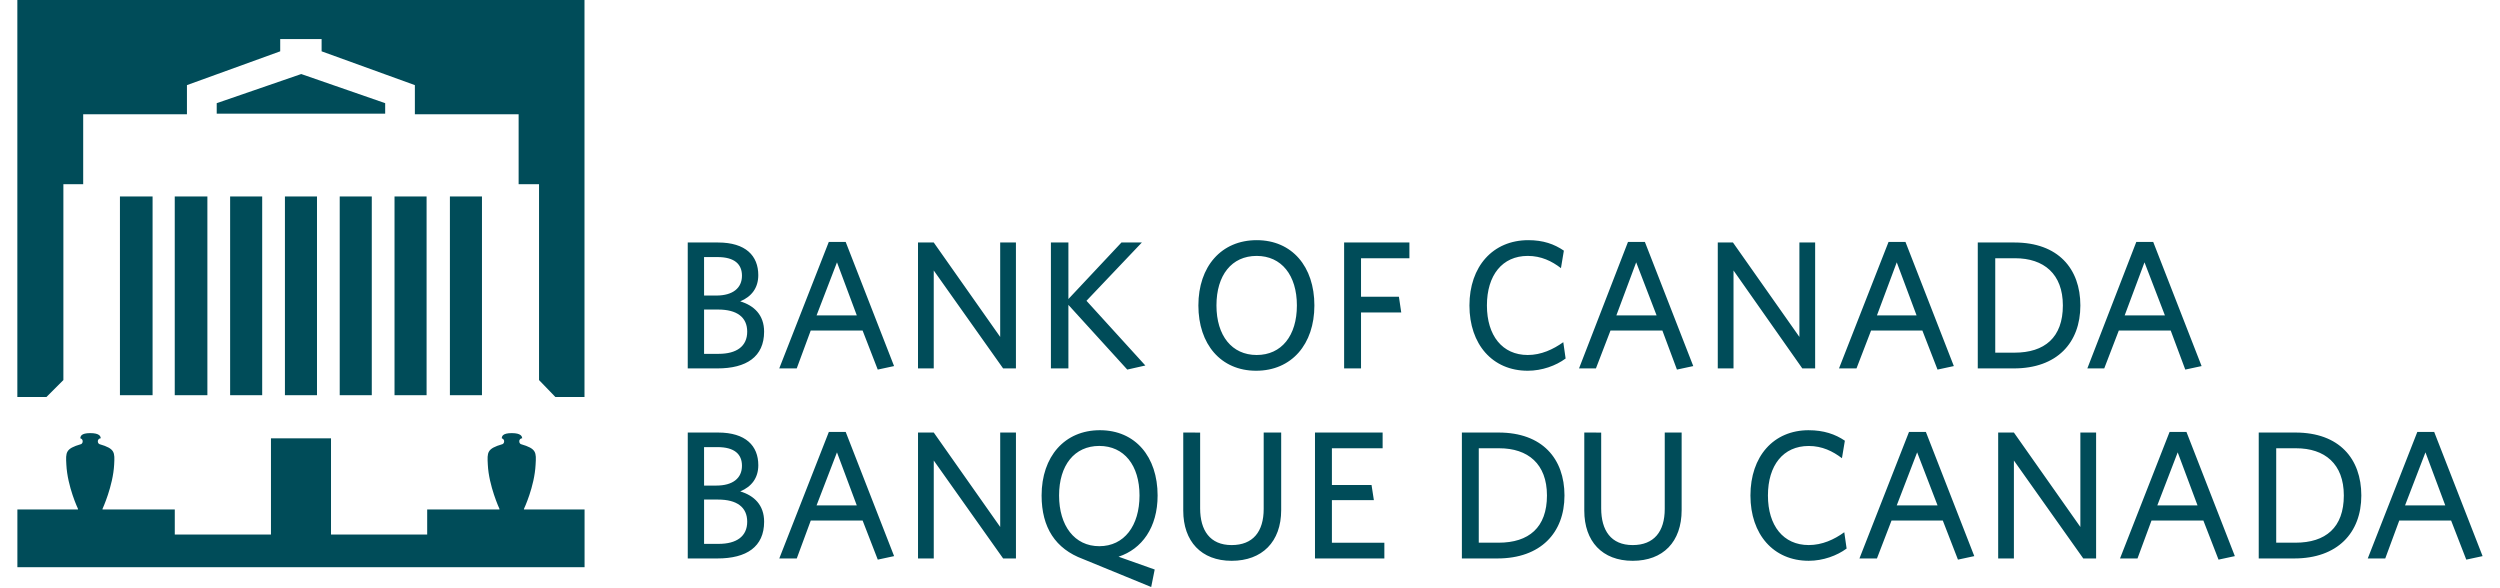
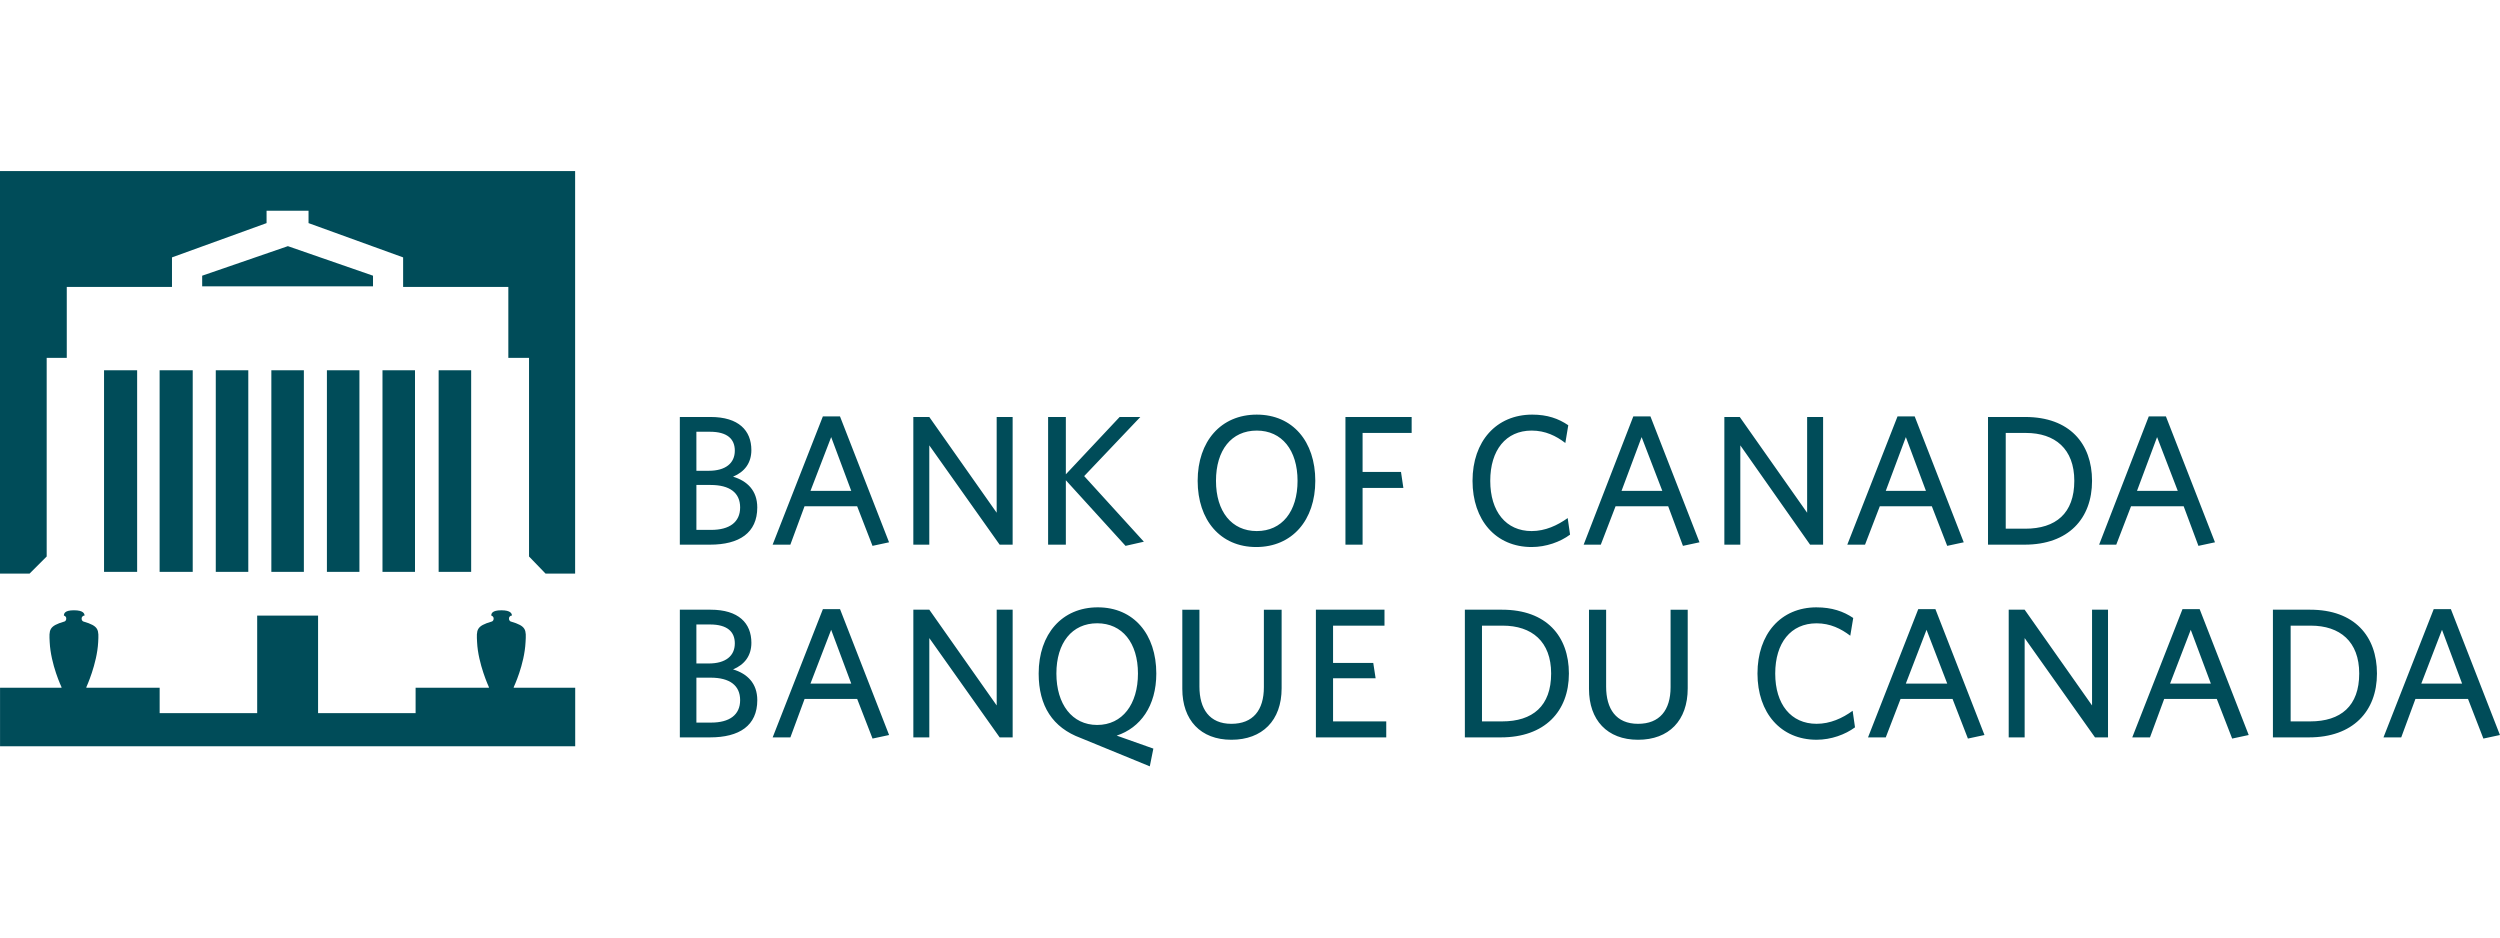
- <svg xmlns="http://www.w3.org/2000/svg" height="153.248" viewBox="0 0 105.73 25.18" width="652.538">
+ <svg xmlns="http://www.w3.org/2000/svg" viewBox="0 -7.235 105.73 39.649">
  <path d="m0 0v21.281h1.562l.906-.906v-10.5h1.062v-3.75h5.562v-1.562l5-1.812v-.656h2.219v.656l5 1.812v1.562h5.562v3.75h1.094v10.5l.875.906h1.562v-21.281h-30.406zm15.219 3.969-4.531 1.562v.562h9.031v-.562zm-9.719 6.562v10.656h1.75v-10.656zm2.938 0v10.656h1.75v-10.656zm2.969 0v10.656h1.719v-10.656zm2.938 0v10.656h1.719v-10.656zm2.937 0v10.656h1.719v-10.656zm2.938 0v10.656h1.719v-10.656zm2.969 0v10.656h1.719v-10.656zm43.25 2.344c-1.895 0-3.125 1.41-3.125 3.5 0 2.08 1.204 3.5 3.094 3.5 1.904 0 3.125-1.42 3.125-3.5s-1.194-3.5-3.094-3.5zm14.562 0c-1.899 0-3.156 1.41-3.156 3.5 0 2.08 1.23 3.5 3.125 3.5.766 0 1.514-.271 2.031-.656l-.125-.875c-.542.386-1.184.687-1.906.687-1.357 0-2.188-1.035-2.188-2.656s.825-2.656 2.188-2.656c.723 0 1.293.28 1.781.656l.156-.938c-.517-.352-1.105-.562-1.906-.562zm-37.5.094-2.656 6.781h.937l.75-2.031h2.781l.812 2.094.875-.188-2.594-6.656zm42.844 0-2.625 6.781h.906l.781-2.031h2.781l.781 2.094.875-.188-2.594-6.656zm13.968 0-2.656 6.781h.938l.781-2.031h2.75l.813 2.094.874-.188-2.593-6.656zm13.282 0-2.625 6.781h.906l.781-2.031h2.782l.781 2.094.875-.188-2.594-6.656zm-77.656.031v6.75h1.594c1.553 0 2.5-.626 2.5-1.969 0-.889-.529-1.4-1.281-1.625.61-.254.969-.723.969-1.406 0-1.035-.672-1.75-2.156-1.75zm12.344 0v6.75h.844v-5.25l3.719 5.25h.687v-6.75h-.844v5.062l-3.562-5.062zm7.125 0v6.75h.938v-3.406l3.156 3.469.969-.219-3.156-3.469 2.969-3.125h-1.094l-2.844 3.031v-3.031zm15.719 0v6.75h.906v-3h2.156l-.125-.844h-2.031v-2.062h2.594v-.844zm20.031 0v6.75h.844v-5.25l3.688 5.25h.688v-6.75h-.844v5.062l-3.562-5.062zm13.938 0v6.75h1.937c2.31 0 3.563-1.373 3.563-3.375 0-1.973-1.193-3.375-3.532-3.375zm-38.657.719c1.328 0 2.156 1.035 2.156 2.656s-.823 2.656-2.156 2.656c-1.328 0-2.156-1.035-2.156-2.656s.814-2.656 2.156-2.656zm-29.625.062h.719c.918 0 1.313.385 1.313 1 0 .659-.486 1.063-1.375 1.063h-.656zm69.219.063h1.063c1.543 0 2.562.842 2.562 2.531 0 1.719-.977 2.531-2.594 2.531h-1.031zm-62.093.219 1.062 2.844h-2.156zm42.844 0 1.094 2.844h-2.156zm13.969 0 1.062 2.844h-2.124zm13.281 0 1.094 2.844h-2.156zm-77.219 2.531h.75c1.006 0 1.562.406 1.562 1.187 0 .781-.565 1.188-1.531 1.188h-.781zm21.219 6.469c-1.89 0-3.125 1.41-3.125 3.5 0 1.719.744 2.859 2.219 3.406l3.656 1.5.188-.938-1.938-.687c1.25-.41 2.094-1.563 2.094-3.281 0-2.075-1.19-3.5-3.094-3.5zm38 0c-1.895 0-3.125 1.41-3.125 3.5 0 2.08 1.23 3.5 3.125 3.5.771 0 1.514-.275 2.031-.656l-.125-.875c-.537.391-1.184.688-1.906.688-1.357 0-2.187-1.035-2.187-2.656s.82-2.656 2.187-2.656c.723 0 1.293.285 1.781.656l.156-.938c-.518-.352-1.137-.562-1.938-.562zm-52.531.094-2.656 6.781h.937l.75-2.031h2.781l.812 2.094.875-.188-2.594-6.656zm57.906 0-2.656 6.781h.938l.781-2.031h2.75l.812 2.094.875-.188-2.594-6.656zm13.969 0-2.656 6.781h.937l.75-2.031h2.782l.812 2.094.875-.188-2.594-6.656zm13.281 0-2.656 6.781h.938l.75-2.031h2.781l.812 2.094.875-.188-2.594-6.656zm-92.719.031v6.75h1.594c1.553 0 2.5-.621 2.5-1.969 0-.889-.529-1.4-1.281-1.625.61-.254.969-.723.969-1.406 0-1.035-.672-1.75-2.156-1.75zm12.344 0v6.75h.844v-5.25l3.719 5.25h.687v-6.75h-.844v5.062l-3.562-5.062zm14.219 0v4.188c0 1.641.963 2.688 2.594 2.688 1.631 0 2.656-1.015 2.656-2.719v-4.156h-.938v4.094c0 1.221-.576 1.938-1.719 1.938-1.162 0-1.688-.792-1.688-1.969v-4.062zm7.062 0v6.75h3.719v-.844h-2.812v-2.281h2.25l-.125-.812h-2.125v-1.969h2.719v-.844zm7.875 0v6.75h1.906c2.314 0 3.594-1.373 3.594-3.375 0-1.973-1.188-3.375-3.531-3.375zm6.562 0v4.188c0 1.641.958 2.688 2.594 2.688 1.631 0 2.625-1.015 2.625-2.719v-4.156h-.906v4.094c0 1.221-.581 1.938-1.719 1.938-1.167 0-1.688-.792-1.688-1.969v-4.062zm22.188 0v6.75h.843v-5.25l3.719 5.25h.688v-6.75h-.844v5.062l-3.563-5.062zm13.968 0v6.75h1.906c2.315 0 3.594-1.373 3.594-3.375 0-1.973-1.187-3.375-3.531-3.375zm-116.25.031c-.503 0-.526.179-.531.281.039.005.125.044.125.156 0 .132-.094.156-.094.156-.835.244-.815.435-.781 1.094.059 1.187.625 2.375.625 2.375v.031h-3.25v3.094h30.406v-3.094h-3.25v-.031s.567-1.188.625-2.375c.039-.659.054-.85-.781-1.094 0 0-.094-.024-.094-.156 0-.112.091-.151.125-.156.015 0 .031.005.031 0-.005-.102-.055-.281-.562-.281-.498 0-.531.179-.531.281.034.005.125.049.125.156 0 .132-.094.156-.094.156-.835.244-.815.435-.781 1.094.054 1.147.625 2.375.625 2.375v.031h-3.875v1.344h-5.156v-5.156h-3.219v5.156h-5.156v-1.344h-3.875v-.031s.566-1.228.625-2.375c.034-.659.054-.85-.781-1.094 0 0-.094-.024-.094-.156 0-.107.091-.151.125-.156.01 0 .031.005.031 0-.005-.102-.055-.281-.562-.281zm54.094.687c1.328 0 2.156 1.035 2.156 2.656s-.818 2.719-2.156 2.719c-1.328 0-2.156-1.098-2.156-2.719s.823-2.656 2.156-2.656zm-21.188.063h.719c.918 0 1.313.385 1.313 1 0 .664-.486 1.062-1.375 1.062h-.656zm41.531.062h1.094c1.543 0 2.562.837 2.562 2.531 0 1.719-.973 2.531-2.594 2.531h-1.062zm42.75 0h1.062c1.543 0 2.563.837 2.563 2.531 0 1.719-.973 2.531-2.594 2.531h-1.031zm-77.156.219 1.062 2.844h-2.156zm57.907 0 1.094 2.844h-2.188zm13.968 0 1.063 2.844h-2.156zm13.282 0 1.062 2.844h-2.156zm-92.281 2.531h.75c1.006 0 1.562.406 1.562 1.188 0 .781-.565 1.187-1.531 1.187h-.781z" fill="#004c59" transform="matrix(.8000006 0 0 .8000006 0 -.000003)" />
</svg>
